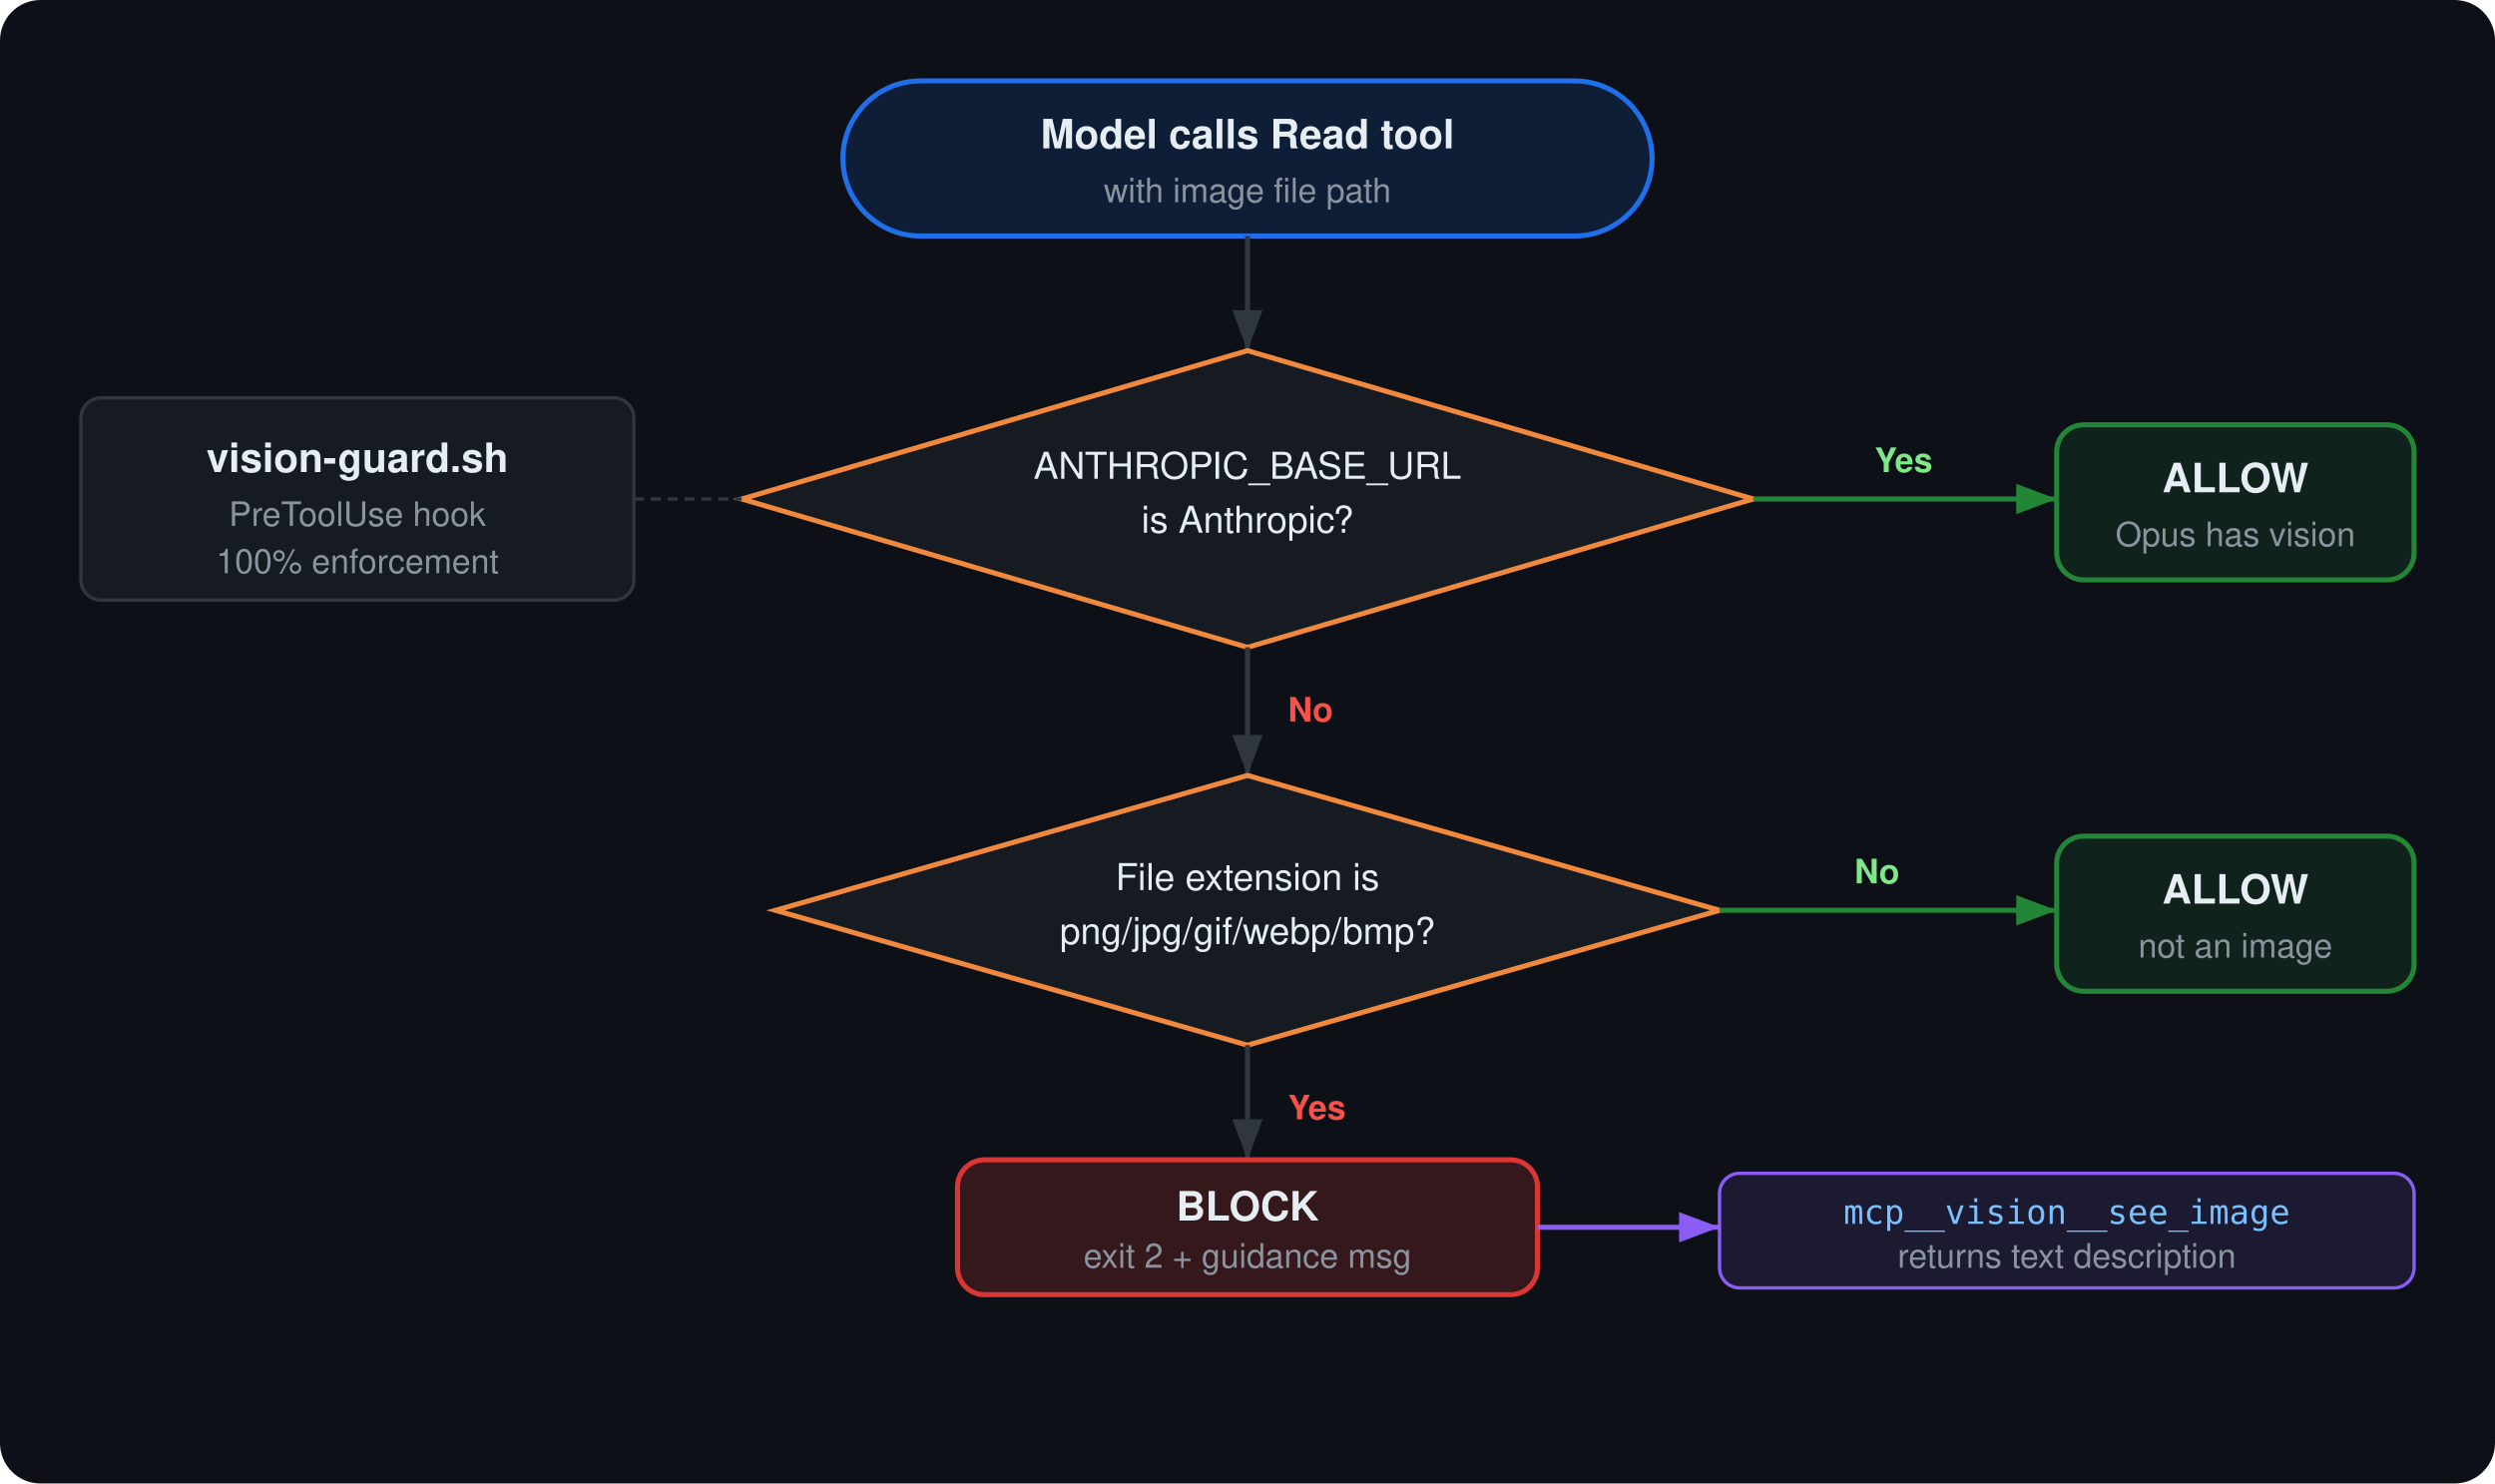
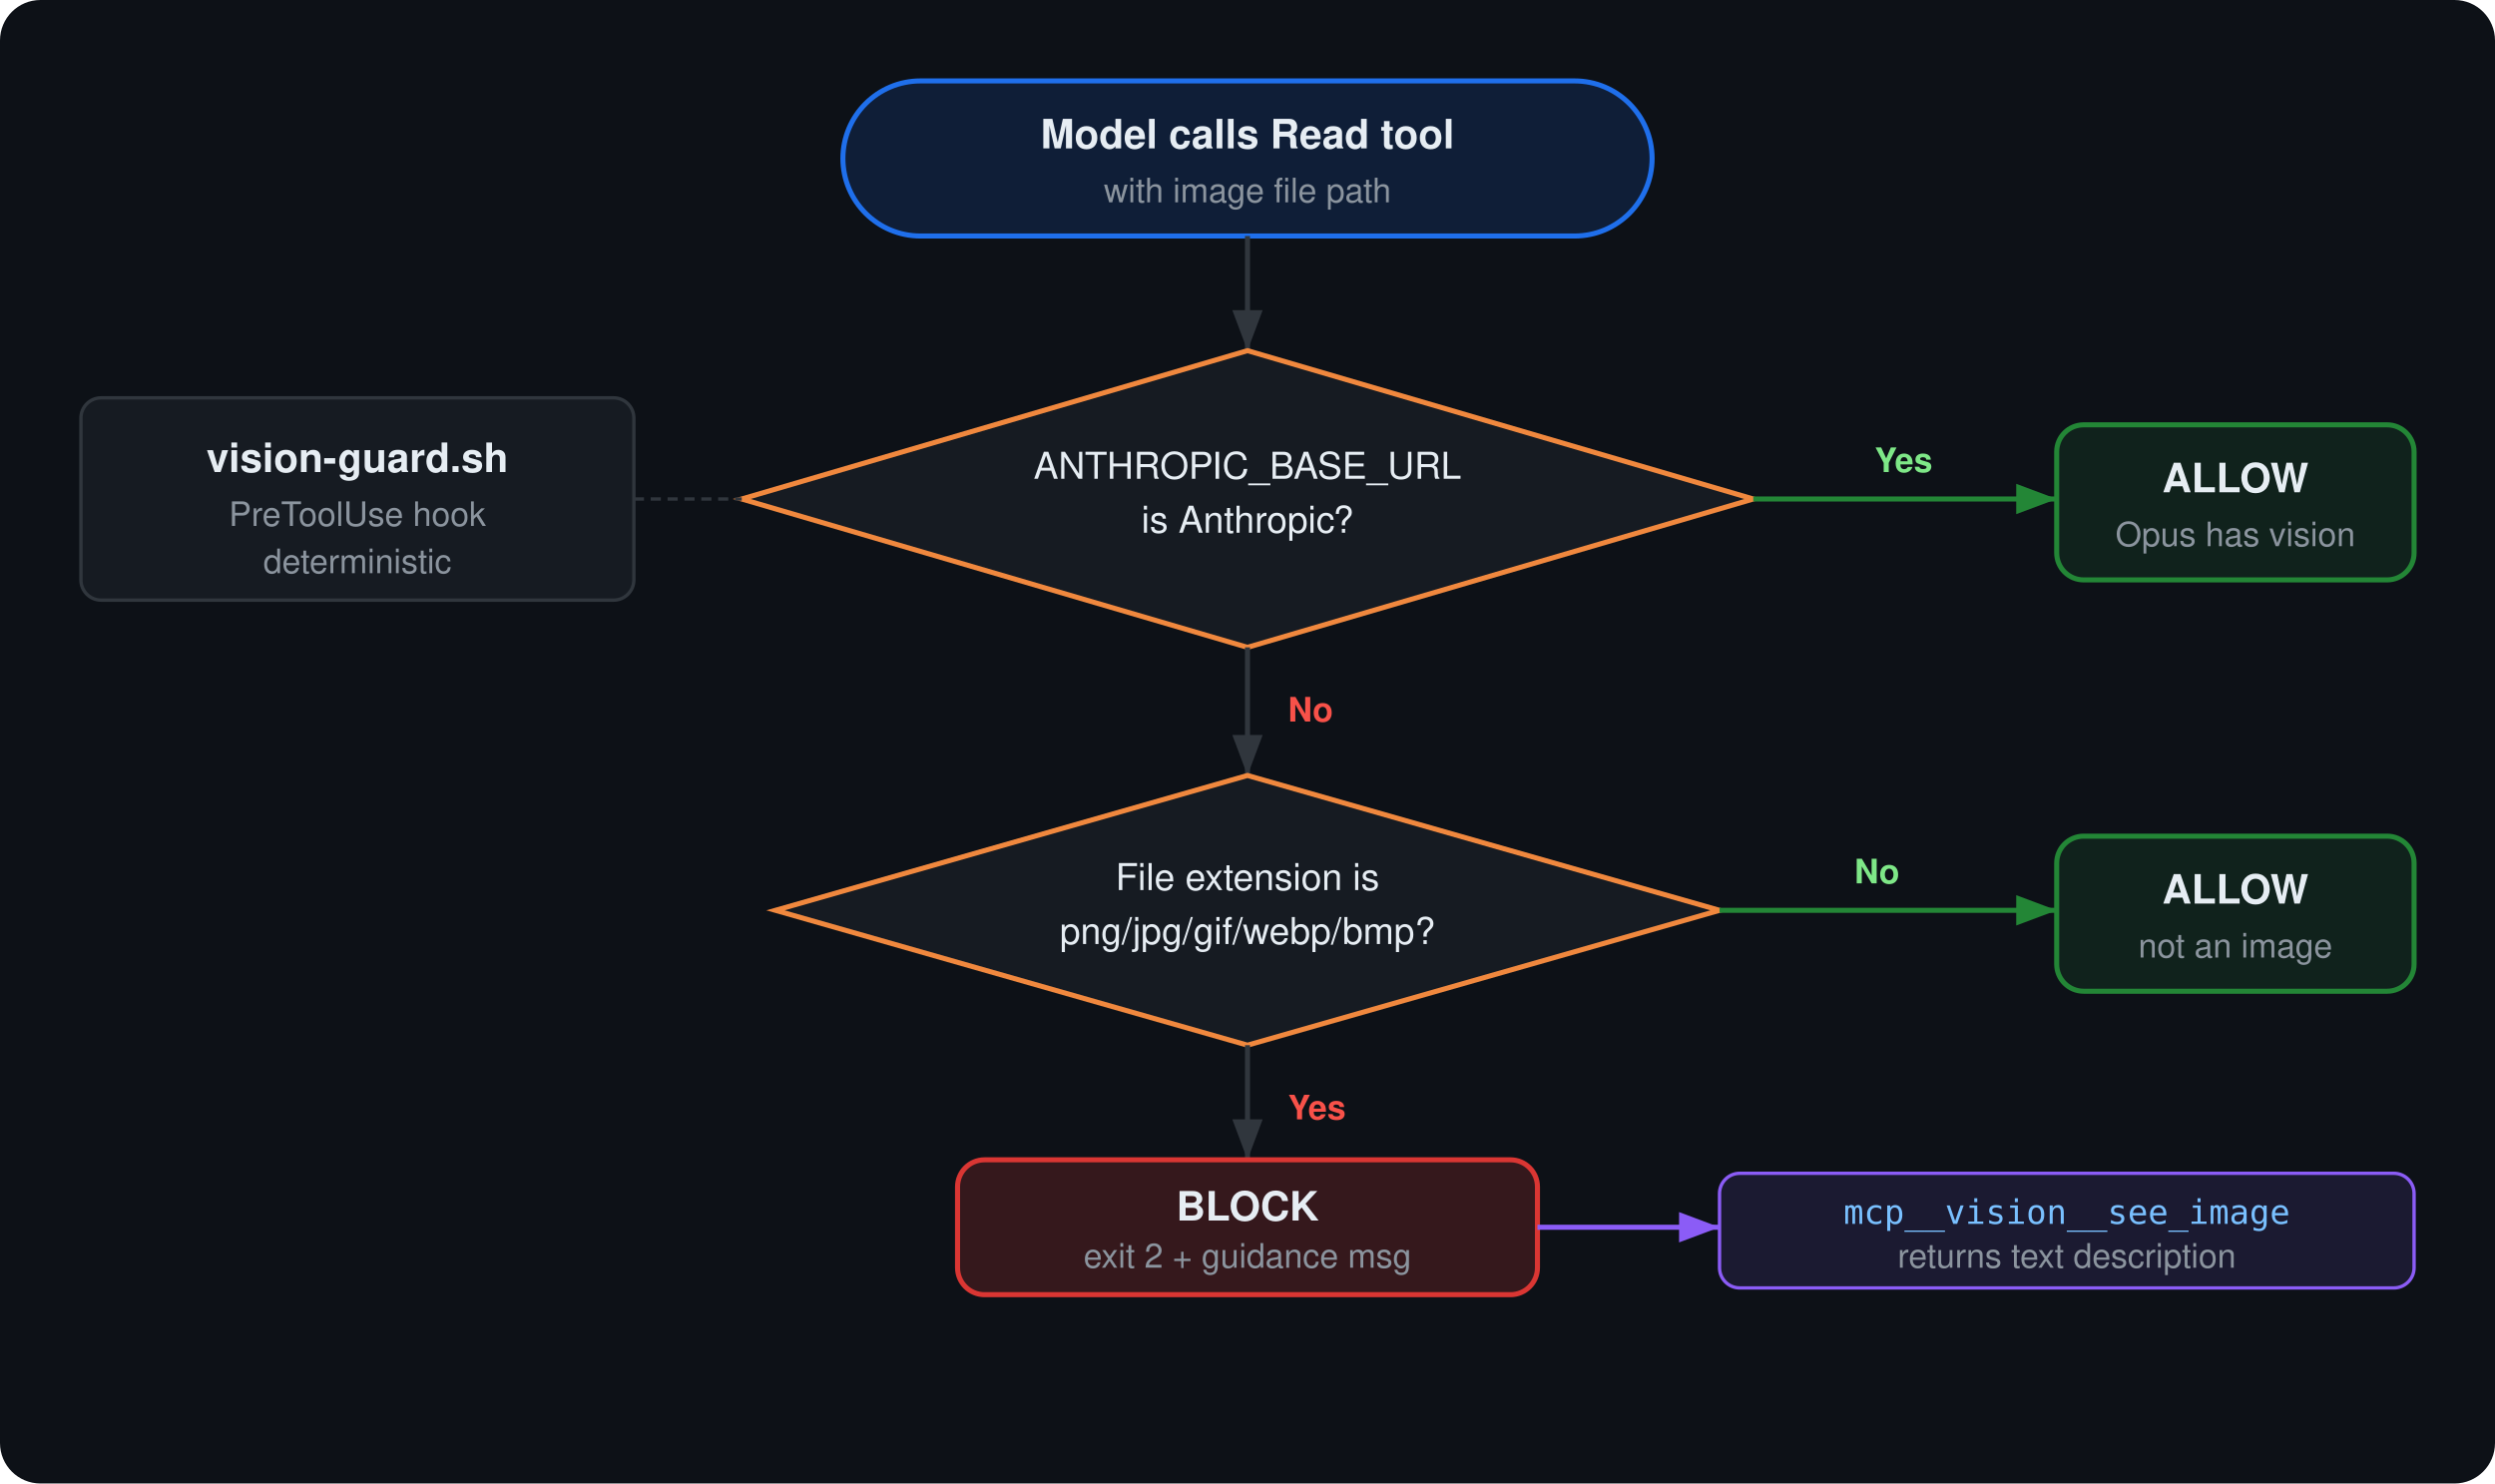
<svg xmlns="http://www.w3.org/2000/svg" viewBox="0 0 740 440" fill="none">
  <style>
    text { font-family: -apple-system, BlinkMacSystemFont, 'Segoe UI', Helvetica, Arial, sans-serif; }
    .node-label { font-size: 12px; font-weight: 600; fill: #e6edf3; }
    .node-sub { font-size: 10px; fill: #8b949e; }
    .decision { font-size: 11px; font-weight: 500; fill: #e6edf3; }
    .edge-yes { font-size: 10px; font-weight: 600; fill: #7ee787; }
    .edge-no { font-size: 10px; font-weight: 600; fill: #f85149; }
    .code { font-family: 'SF Mono', 'Fira Code', monospace; font-size: 10px; fill: #79c0ff; }
    .annotation { font-size: 10px; fill: #8b949e; }
  </style>
  <rect width="740" height="440" rx="12" fill="#0d1117" />
  <rect x="250" y="24" width="240" height="46" rx="23" fill="#1f6feb" fill-opacity="0.15" stroke="#1f6feb" stroke-width="1.5" />
  <text x="370" y="44" class="node-label" text-anchor="middle">Model calls Read tool</text>
  <text x="370" y="60" class="node-sub" text-anchor="middle">with image file path</text>
  <line x1="370" y1="70" x2="370" y2="104" stroke="#30363d" stroke-width="1.5" marker-end="url(#f-arr)" />
  <polygon points="370,104 520,148 370,192 220,148" fill="#161b22" stroke="#f0883e" stroke-width="1.5" />
  <text x="370" y="142" class="decision" text-anchor="middle">ANTHROPIC_BASE_URL</text>
  <text x="370" y="158" class="decision" text-anchor="middle">is Anthropic?</text>
  <line x1="520" y1="148" x2="610" y2="148" stroke="#238636" stroke-width="1.5" marker-end="url(#f-arr-g)" />
  <text x="556" y="140" class="edge-yes">Yes</text>
  <rect x="610" y="126" width="106" height="46" rx="8" fill="#238636" fill-opacity="0.15" stroke="#238636" stroke-width="1.5" />
  <text x="663" y="146" class="node-label" text-anchor="middle" fill="#7ee787">ALLOW</text>
  <text x="663" y="162" class="node-sub" text-anchor="middle">Opus has vision</text>
  <line x1="370" y1="192" x2="370" y2="230" stroke="#30363d" stroke-width="1.5" marker-end="url(#f-arr)" />
  <text x="382" y="214" class="edge-no">No</text>
  <polygon points="370,230 510,270 370,310 230,270" fill="#161b22" stroke="#f0883e" stroke-width="1.5" />
  <text x="370" y="264" class="decision" text-anchor="middle">File extension is</text>
  <text x="370" y="280" class="decision" text-anchor="middle">png/jpg/gif/webp/bmp?</text>
  <line x1="510" y1="270" x2="610" y2="270" stroke="#238636" stroke-width="1.5" marker-end="url(#f-arr-g)" />
  <text x="550" y="262" class="edge-yes">No</text>
  <rect x="610" y="248" width="106" height="46" rx="8" fill="#238636" fill-opacity="0.15" stroke="#238636" stroke-width="1.5" />
  <text x="663" y="268" class="node-label" text-anchor="middle" fill="#7ee787">ALLOW</text>
  <text x="663" y="284" class="node-sub" text-anchor="middle">not an image</text>
  <line x1="370" y1="310" x2="370" y2="344" stroke="#30363d" stroke-width="1.5" marker-end="url(#f-arr)" />
  <text x="382" y="332" class="edge-no">Yes</text>
  <rect x="284" y="344" width="172" height="40" rx="8" fill="#da3633" fill-opacity="0.2" stroke="#da3633" stroke-width="1.5" />
  <text x="370" y="362" class="node-label" text-anchor="middle" fill="#f85149">BLOCK</text>
  <text x="370" y="376" class="node-sub" text-anchor="middle">exit 2 + guidance msg</text>
  <line x1="456" y1="364" x2="510" y2="364" stroke="#8b5cf6" stroke-width="1.5" marker-end="url(#f-arr-p)" />
  <rect x="510" y="348" width="206" height="34" rx="6" fill="#8b5cf6" fill-opacity="0.12" stroke="#8b5cf6" stroke-width="1" />
  <text x="613" y="363" class="code" text-anchor="middle">mcp__vision__see_image</text>
  <text x="613" y="376" class="node-sub" text-anchor="middle">returns text description</text>
  <rect x="24" y="118" width="164" height="60" rx="6" fill="#161b22" stroke="#30363d" stroke-width="1" />
  <text x="106" y="140" class="node-label" text-anchor="middle">vision-guard.sh</text>
  <text x="106" y="156" class="annotation" text-anchor="middle">PreToolUse hook</text>
-   <text x="106" y="170" class="annotation" text-anchor="middle">100% enforcement</text>
+   <text x="106" y="170" class="annotation" text-anchor="middle">deterministic</text>
  <line x1="188" y1="148" x2="220" y2="148" stroke="#30363d" stroke-width="1" stroke-dasharray="3 2" />
  <defs>
    <marker id="f-arr" markerWidth="8" markerHeight="6" refX="8" refY="3" orient="auto">
      <path d="M0,0 L8,3 L0,6" fill="#30363d" />
    </marker>
    <marker id="f-arr-g" markerWidth="8" markerHeight="6" refX="8" refY="3" orient="auto">
      <path d="M0,0 L8,3 L0,6" fill="#238636" />
    </marker>
    <marker id="f-arr-p" markerWidth="8" markerHeight="6" refX="8" refY="3" orient="auto">
      <path d="M0,0 L8,3 L0,6" fill="#8b5cf6" />
    </marker>
  </defs>
</svg>
